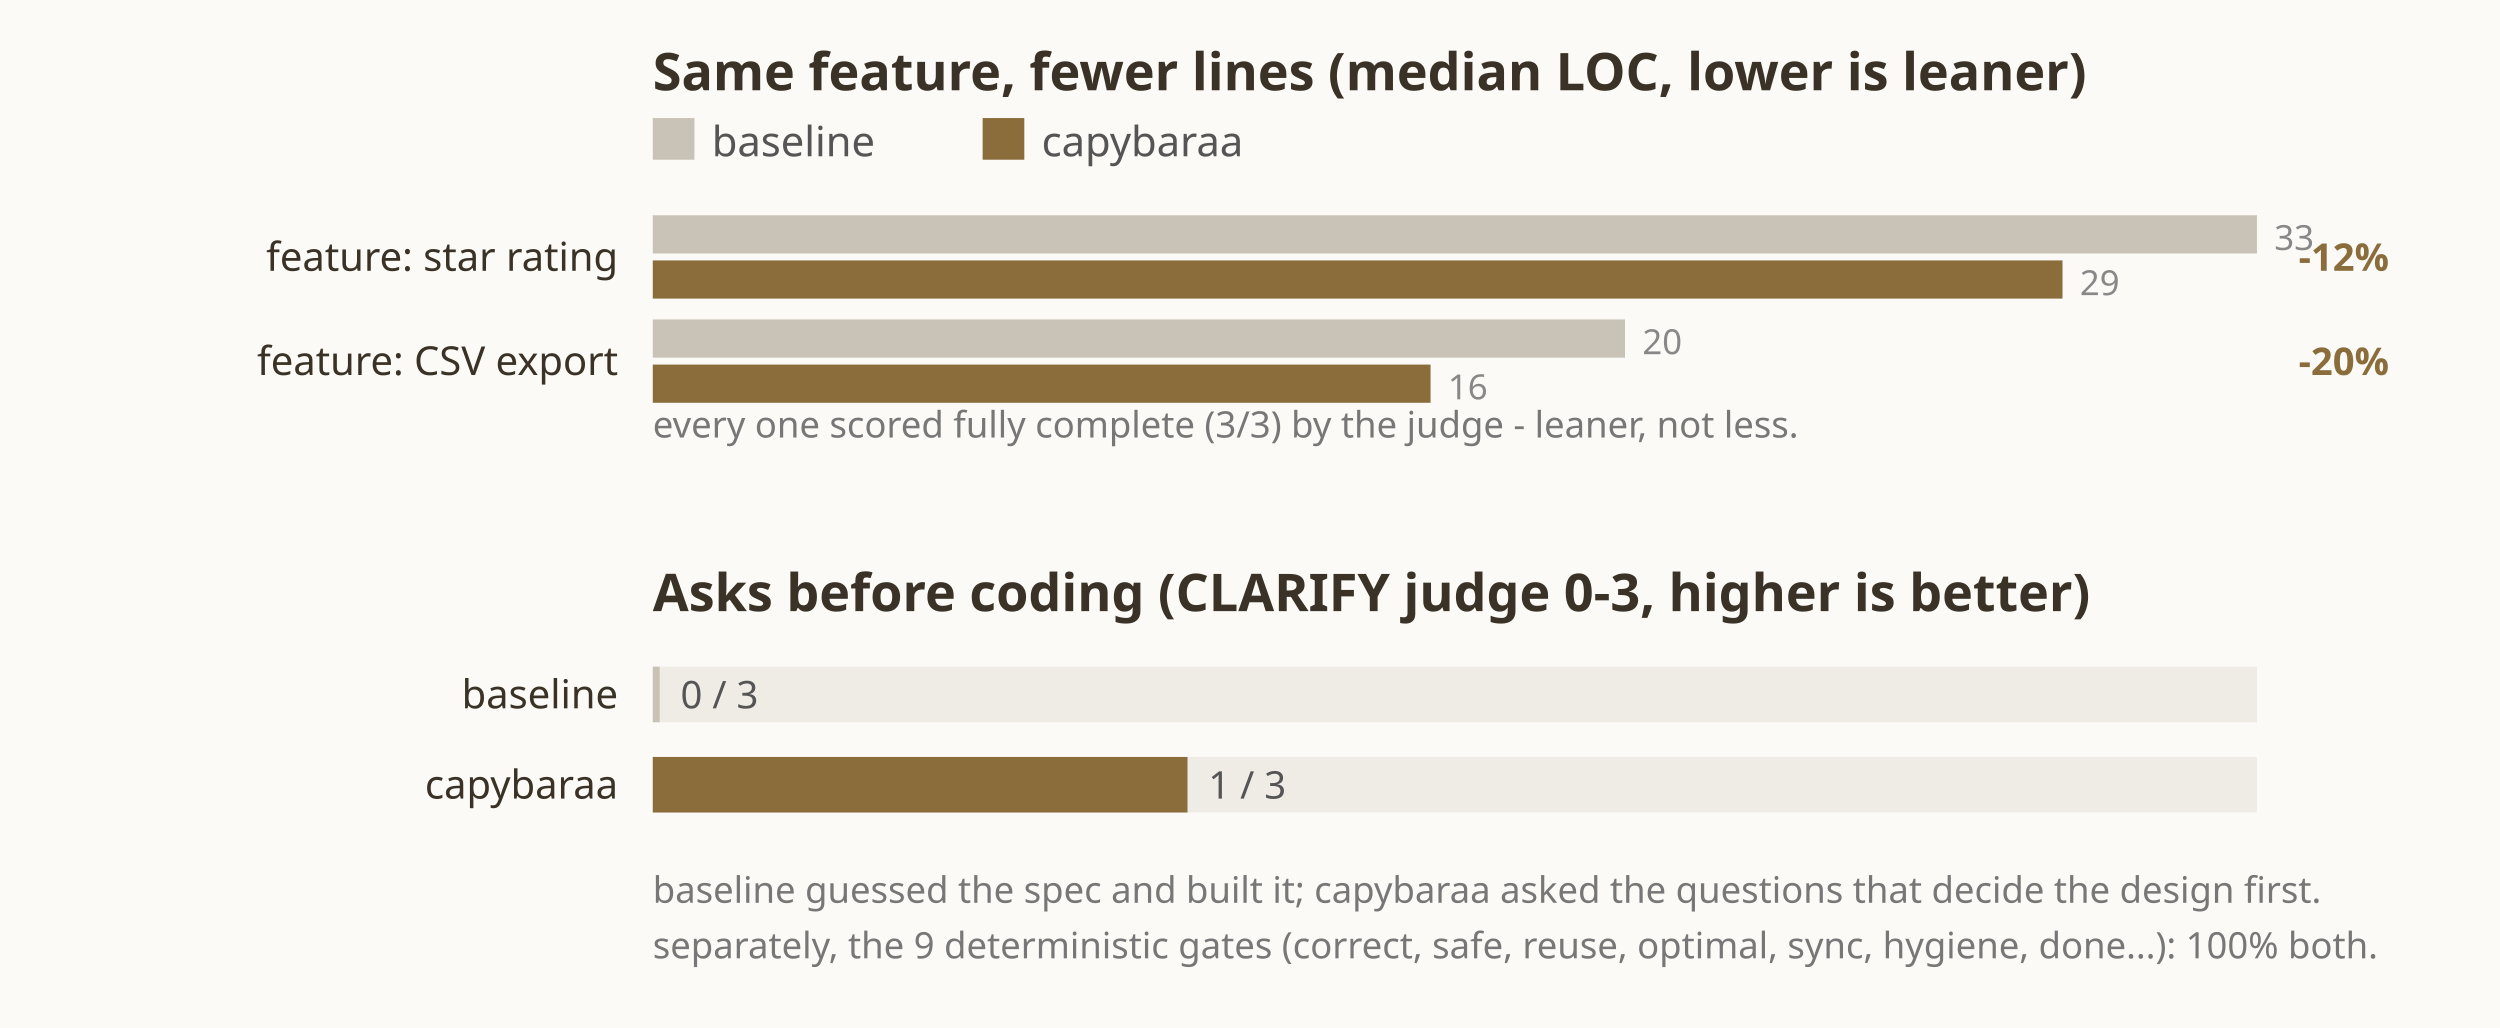
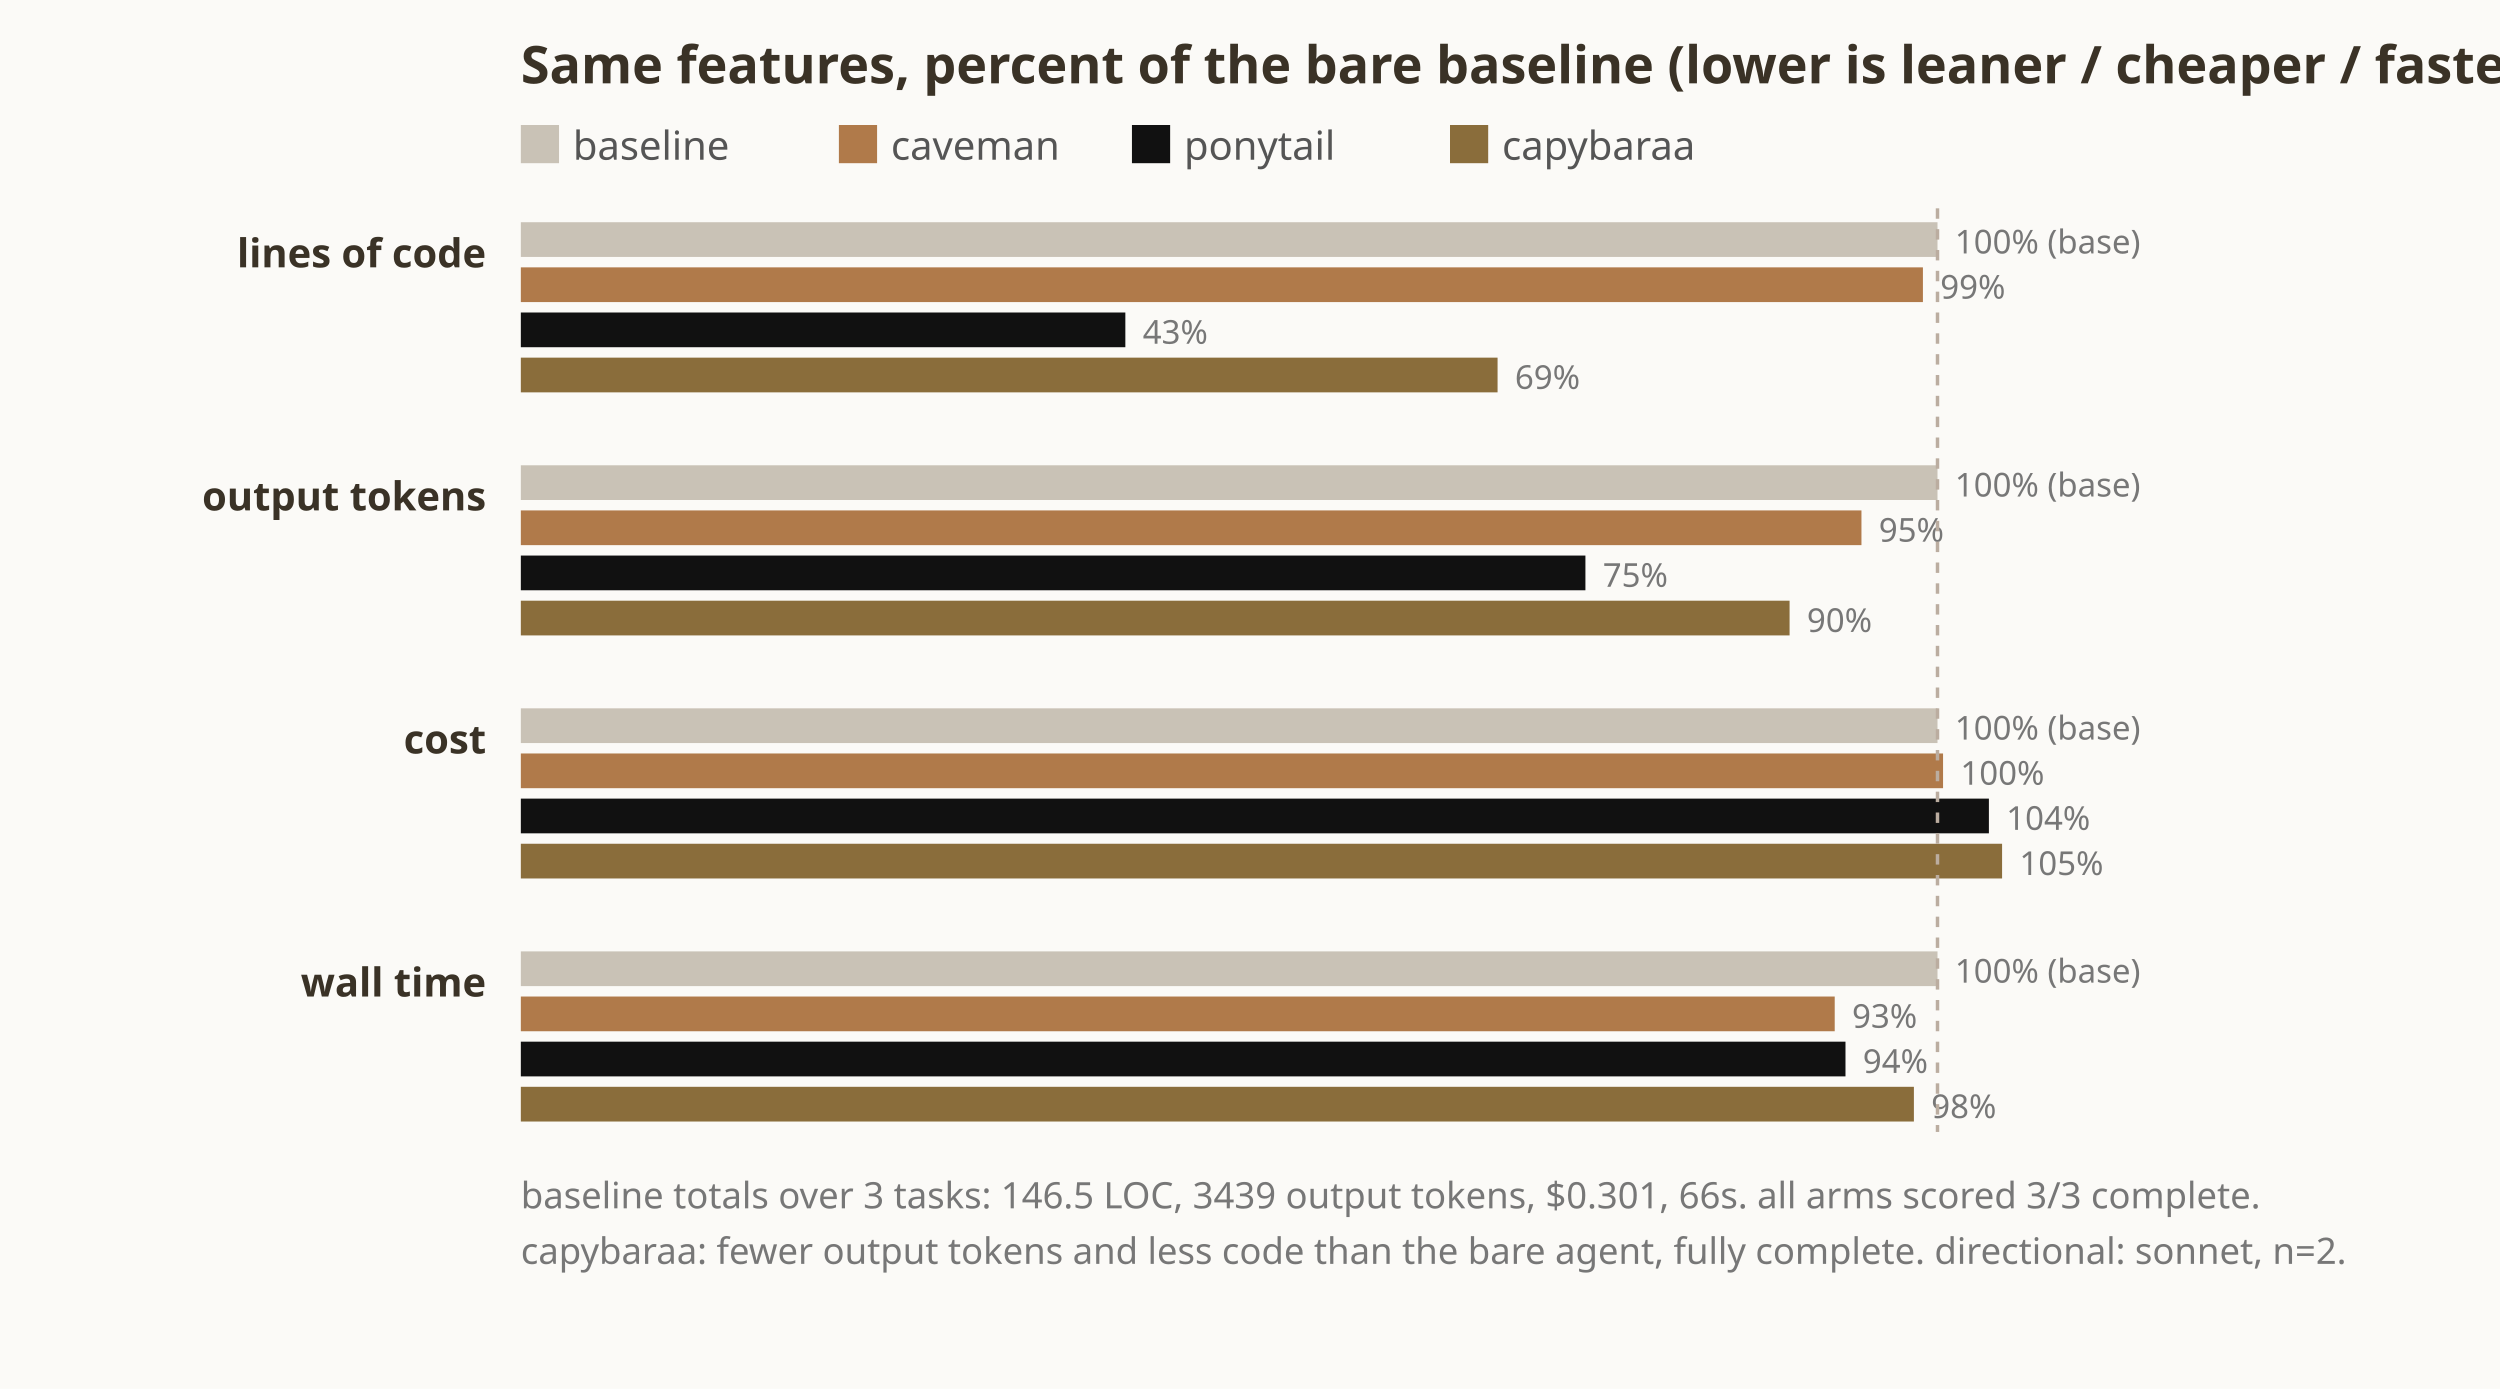
- <svg xmlns="http://www.w3.org/2000/svg" width="720" height="296" font-family="ui-sans-serif,system-ui,sans-serif">
-   <rect width="720" height="296" fill="#fbfaf7" />
-   <text x="188" y="26" font-size="15" font-weight="700" fill="#3a3226">Same feature, fewer lines (median LOC, lower is leaner)</text>
-   <rect x="188" y="34" width="12" height="12" fill="#c9c2b6" />
-   <text x="205" y="45" font-size="12" fill="#555">baseline</text>
-   <rect x="283" y="34" width="12" height="12" fill="#8a6d3b" />
-   <text x="300" y="45" font-size="12" fill="#555">capybaraa</text>
-   <text x="178" y="78" font-size="11.5" text-anchor="end" fill="#3a3226">feature: star rating</text>
-   <rect x="188" y="62" width="462" height="11" fill="#c9c2b6" />
-   <text x="655" y="72" font-size="10" fill="#888">33</text>
-   <rect x="188" y="75" width="406" height="11" fill="#8a6d3b" />
-   <text x="599" y="85" font-size="10" fill="#888">29</text>
-   <text x="662" y="78" font-size="11" font-weight="600" fill="#8a6d3b">-12%</text>
-   <text x="178" y="108" font-size="11.5" text-anchor="end" fill="#3a3226">feature: CSV export</text>
-   <rect x="188" y="92" width="280" height="11" fill="#c9c2b6" />
-   <text x="473" y="102" font-size="10" fill="#888">20</text>
-   <rect x="188" y="105" width="224" height="11" fill="#8a6d3b" />
-   <text x="417" y="115" font-size="10" fill="#888">16</text>
-   <text x="662" y="108" font-size="11" font-weight="600" fill="#8a6d3b">-20%</text>
-   <text x="188" y="126" font-size="10.5" fill="#777">every one scored fully complete (3/3) by the judge - leaner, not less.</text>
-   <text x="188" y="176" font-size="15" font-weight="700" fill="#3a3226">Asks before coding (CLARIFY judge 0-3, higher is better)</text>
-   <text x="178" y="204" font-size="11.5" text-anchor="end" fill="#3a3226">baseline</text>
-   <rect x="188" y="192" width="462" height="16" fill="#efece5" />
-   <rect x="188" y="192" width="2" height="16" fill="#c9c2b6" />
-   <text x="196" y="204" font-size="11" fill="#555">0 / 3</text>
-   <text x="178" y="230" font-size="11.5" text-anchor="end" fill="#3a3226">capybaraa</text>
-   <rect x="188" y="218" width="462" height="16" fill="#efece5" />
-   <rect x="188" y="218" width="154" height="16" fill="#8a6d3b" />
-   <text x="348" y="230" font-size="11" fill="#555">1 / 3</text>
-   <text x="188" y="260" font-size="10.5" fill="#777">baseline guessed the spec and built it; capybaraa asked the questions that decide the design first.</text>
-   <text x="188" y="276" font-size="10.5" fill="#777">separately, the 9 deterministic gates (correct, safe, reuse, optimal, sync, hygiene, done...): 100% both.</text>
+ <svg xmlns="http://www.w3.org/2000/svg" width="720" height="400" font-family="ui-sans-serif,system-ui,sans-serif">
+   <rect width="720" height="400" fill="#fbfaf7" />
+   <text x="150" y="24" font-size="15" font-weight="700" fill="#3a3226">Same features, percent of the bare baseline (lower is leaner / cheaper / faster)</text>
+   <rect x="150" y="36" width="11" height="11" fill="#c9c2b6" />
+   <text x="165" y="46" font-size="11.5" fill="#555">baseline</text>
+   <rect x="241.6" y="36" width="11" height="11" fill="#b07a4a" />
+   <text x="256.6" y="46" font-size="11.5" fill="#555">caveman</text>
+   <rect x="326.0" y="36" width="11" height="11" fill="#111111" />
+   <text x="341.0" y="46" font-size="11.5" fill="#555">ponytail</text>
+   <rect x="417.6" y="36" width="11" height="11" fill="#8a6d3b" />
+   <text x="432.6" y="46" font-size="11.5" fill="#555">capybaraa</text>
+   <text x="140" y="77" font-size="11.5" text-anchor="end" font-weight="600" fill="#3a3226">lines of code</text>
+   <rect x="150" y="64" width="408.0" height="10" fill="#c9c2b6" />
+   <text x="563.0" y="73" font-size="9.5" text-anchor="start" fill="#777">100% (base)</text>
+   <rect x="150" y="77" width="403.8" height="10" fill="#b07a4a" />
+   <text x="558.8" y="86" font-size="9.5" text-anchor="start" fill="#777">99%</text>
+   <rect x="150" y="90" width="174.1" height="10" fill="#111111" />
+   <text x="329.1" y="99" font-size="9.5" text-anchor="start" fill="#777">43%</text>
+   <rect x="150" y="103" width="281.3" height="10" fill="#8a6d3b" />
+   <text x="436.3" y="112" font-size="9.5" text-anchor="start" fill="#777">69%</text>
+   <text x="140" y="147" font-size="11.5" text-anchor="end" font-weight="600" fill="#3a3226">output tokens</text>
+   <rect x="150" y="134" width="408.0" height="10" fill="#c9c2b6" />
+   <text x="563.0" y="143" font-size="9.5" text-anchor="start" fill="#777">100% (base)</text>
+   <rect x="150" y="147" width="386.1" height="10" fill="#b07a4a" />
+   <text x="541.1" y="156" font-size="9.5" text-anchor="start" fill="#777">95%</text>
+   <rect x="150" y="160" width="306.6" height="10" fill="#111111" />
+   <text x="461.6" y="169" font-size="9.5" text-anchor="start" fill="#777">75%</text>
+   <rect x="150" y="173" width="365.4" height="10" fill="#8a6d3b" />
+   <text x="520.4" y="182" font-size="9.5" text-anchor="start" fill="#777">90%</text>
+   <text x="140" y="217" font-size="11.5" text-anchor="end" font-weight="600" fill="#3a3226">cost</text>
+   <rect x="150" y="204" width="408.0" height="10" fill="#c9c2b6" />
+   <text x="563.0" y="213" font-size="9.5" text-anchor="start" fill="#777">100% (base)</text>
+   <rect x="150" y="217" width="409.6" height="10" fill="#b07a4a" />
+   <text x="564.6" y="226" font-size="9.5" text-anchor="start" fill="#777">100%</text>
+   <rect x="150" y="230" width="422.8" height="10" fill="#111111" />
+   <text x="577.8" y="239" font-size="9.5" text-anchor="start" fill="#777">104%</text>
+   <rect x="150" y="243" width="426.6" height="10" fill="#8a6d3b" />
+   <text x="581.6" y="252" font-size="9.5" text-anchor="start" fill="#777">105%</text>
+   <text x="140" y="287" font-size="11.5" text-anchor="end" font-weight="600" fill="#3a3226">wall time</text>
+   <rect x="150" y="274" width="408.0" height="10" fill="#c9c2b6" />
+   <text x="563.0" y="283" font-size="9.5" text-anchor="start" fill="#777">100% (base)</text>
+   <rect x="150" y="287" width="378.4" height="10" fill="#b07a4a" />
+   <text x="533.4" y="296" font-size="9.5" text-anchor="start" fill="#777">93%</text>
+   <rect x="150" y="300" width="381.5" height="10" fill="#111111" />
+   <text x="536.5" y="309" font-size="9.5" text-anchor="start" fill="#777">94%</text>
+   <rect x="150" y="313" width="401.2" height="10" fill="#8a6d3b" />
+   <text x="556.2" y="322" font-size="9.5" text-anchor="start" fill="#777">98%</text>
+   <line x1="558.0" y1="60" x2="558.0" y2="326" stroke="#bbada0" stroke-width="1" stroke-dasharray="3 3" />
+   <text x="150" y="348" font-size="10.5" fill="#777">baseline totals over 3 tasks: 146.5 LOC, 3439 output tokens, $0.301, 66s. all arms scored 3/3 complete.</text>
+   <text x="150" y="364" font-size="10.5" fill="#777">capybaraa: fewer output tokens and less code than the bare agent, fully complete. directional: sonnet, n=2.</text>
</svg>
